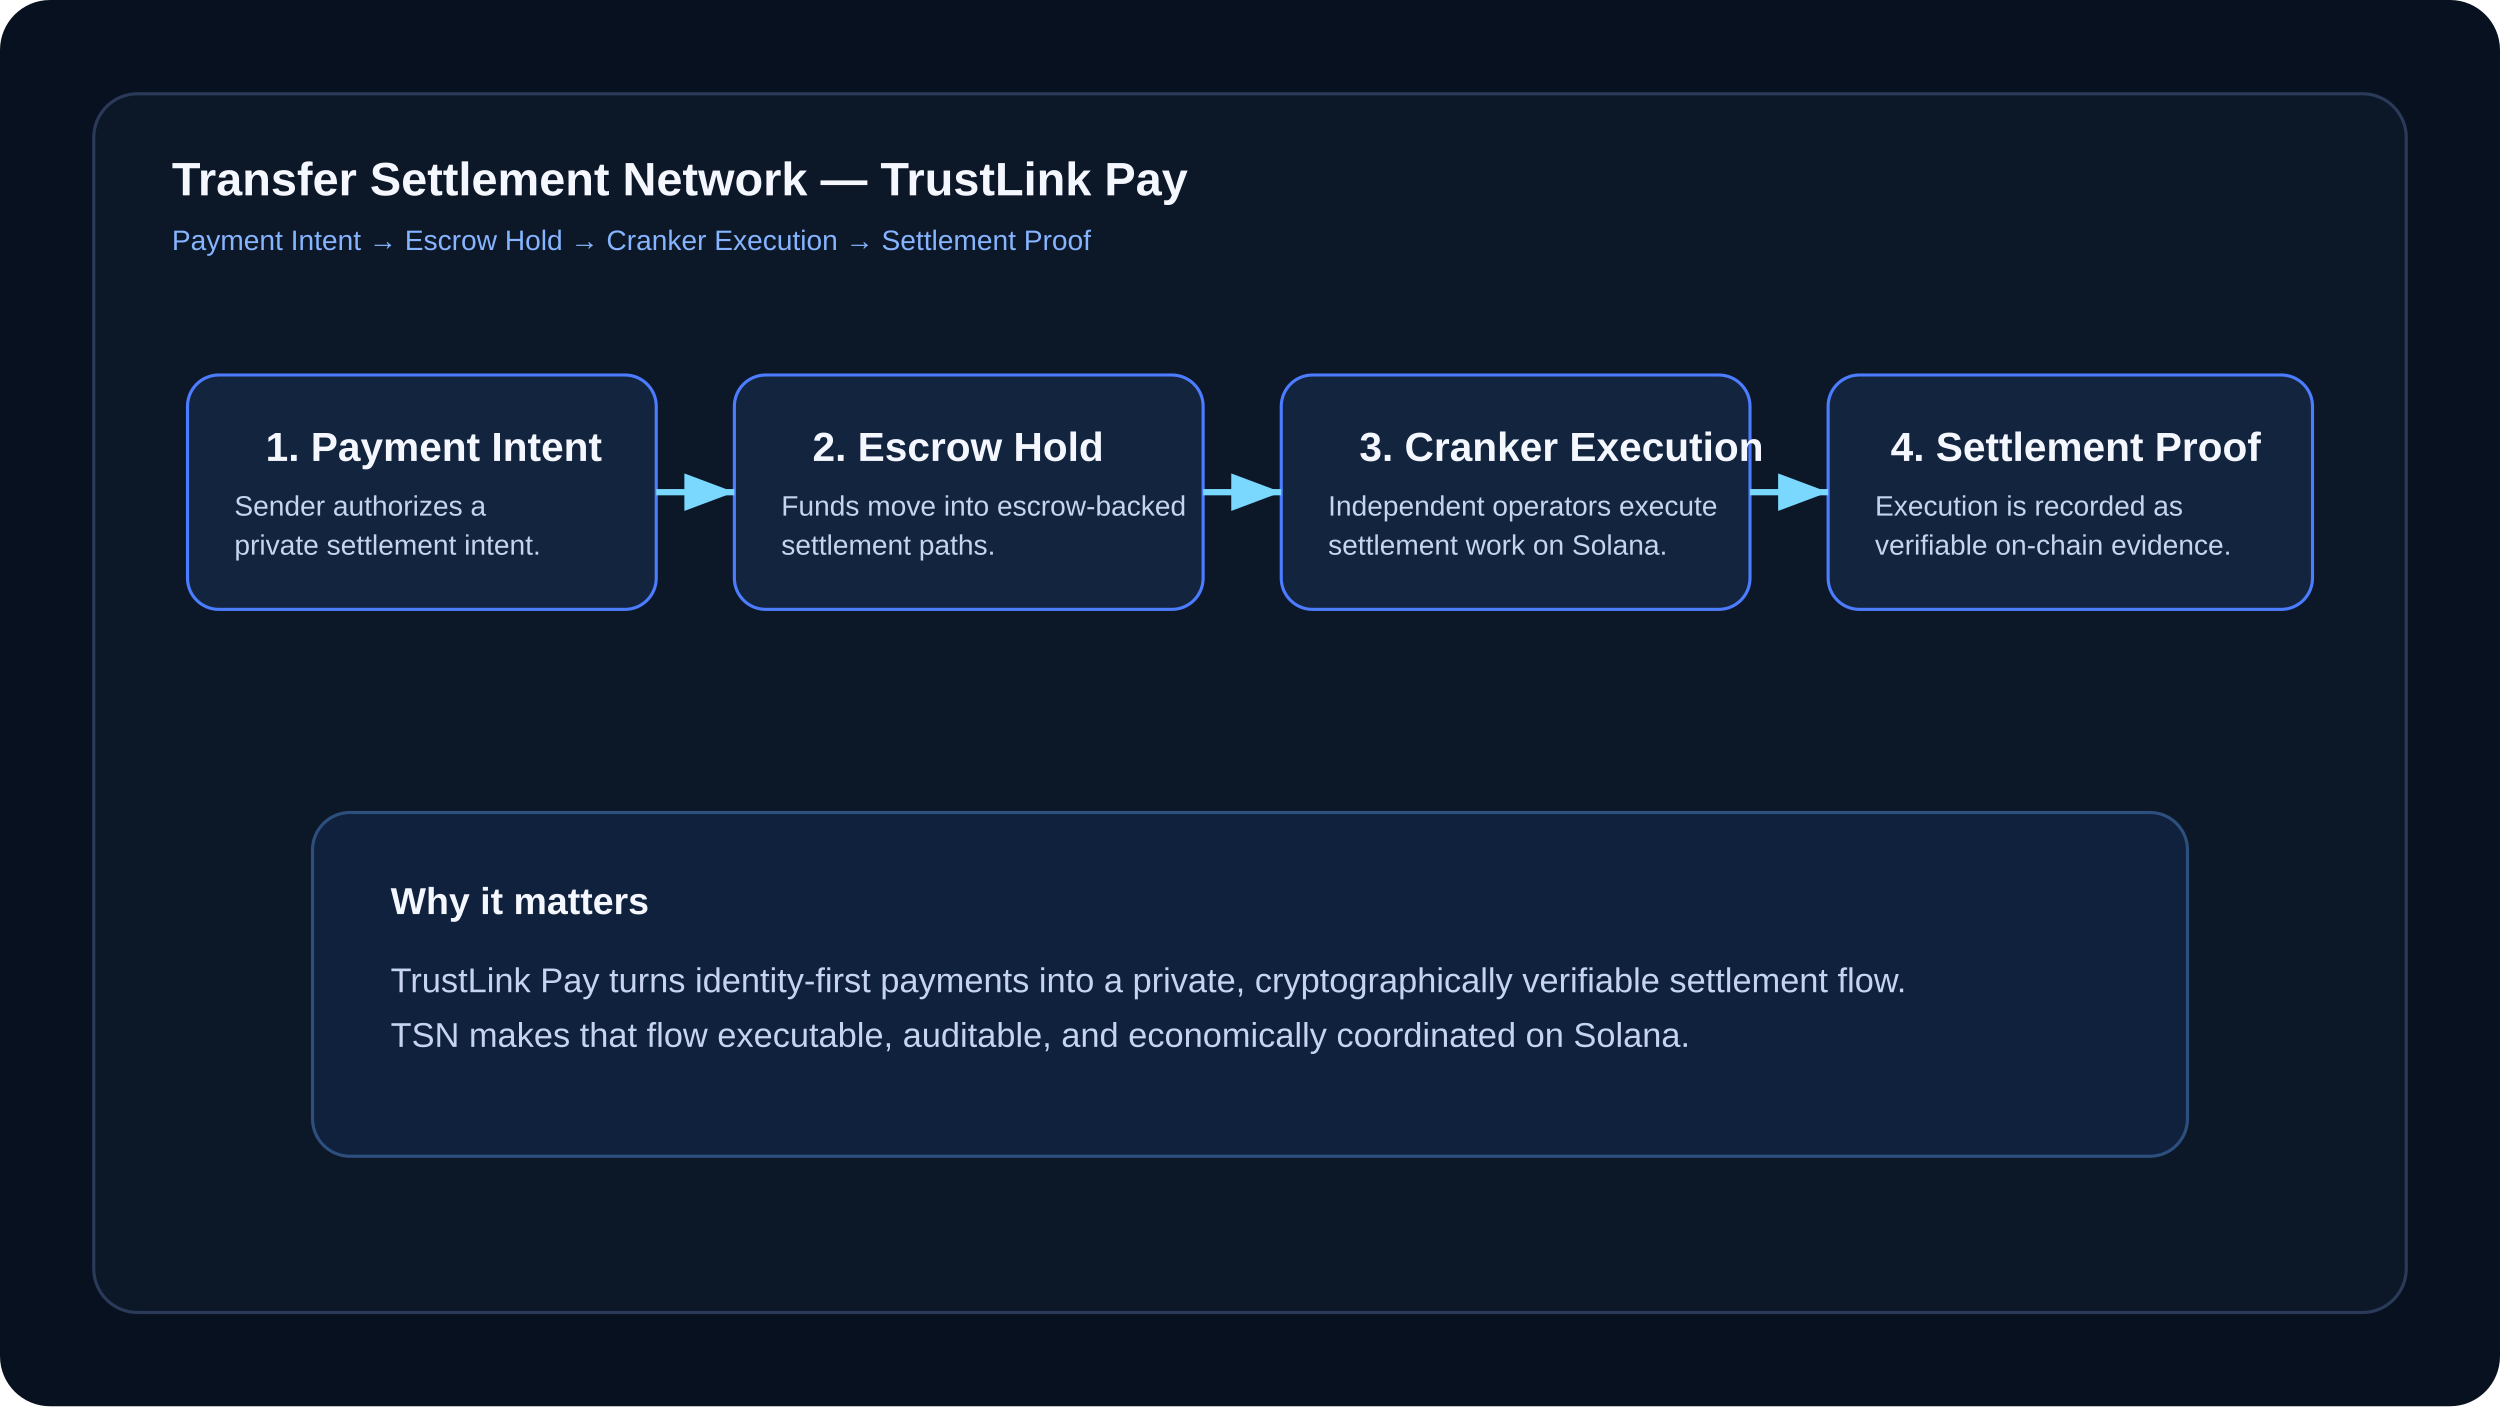
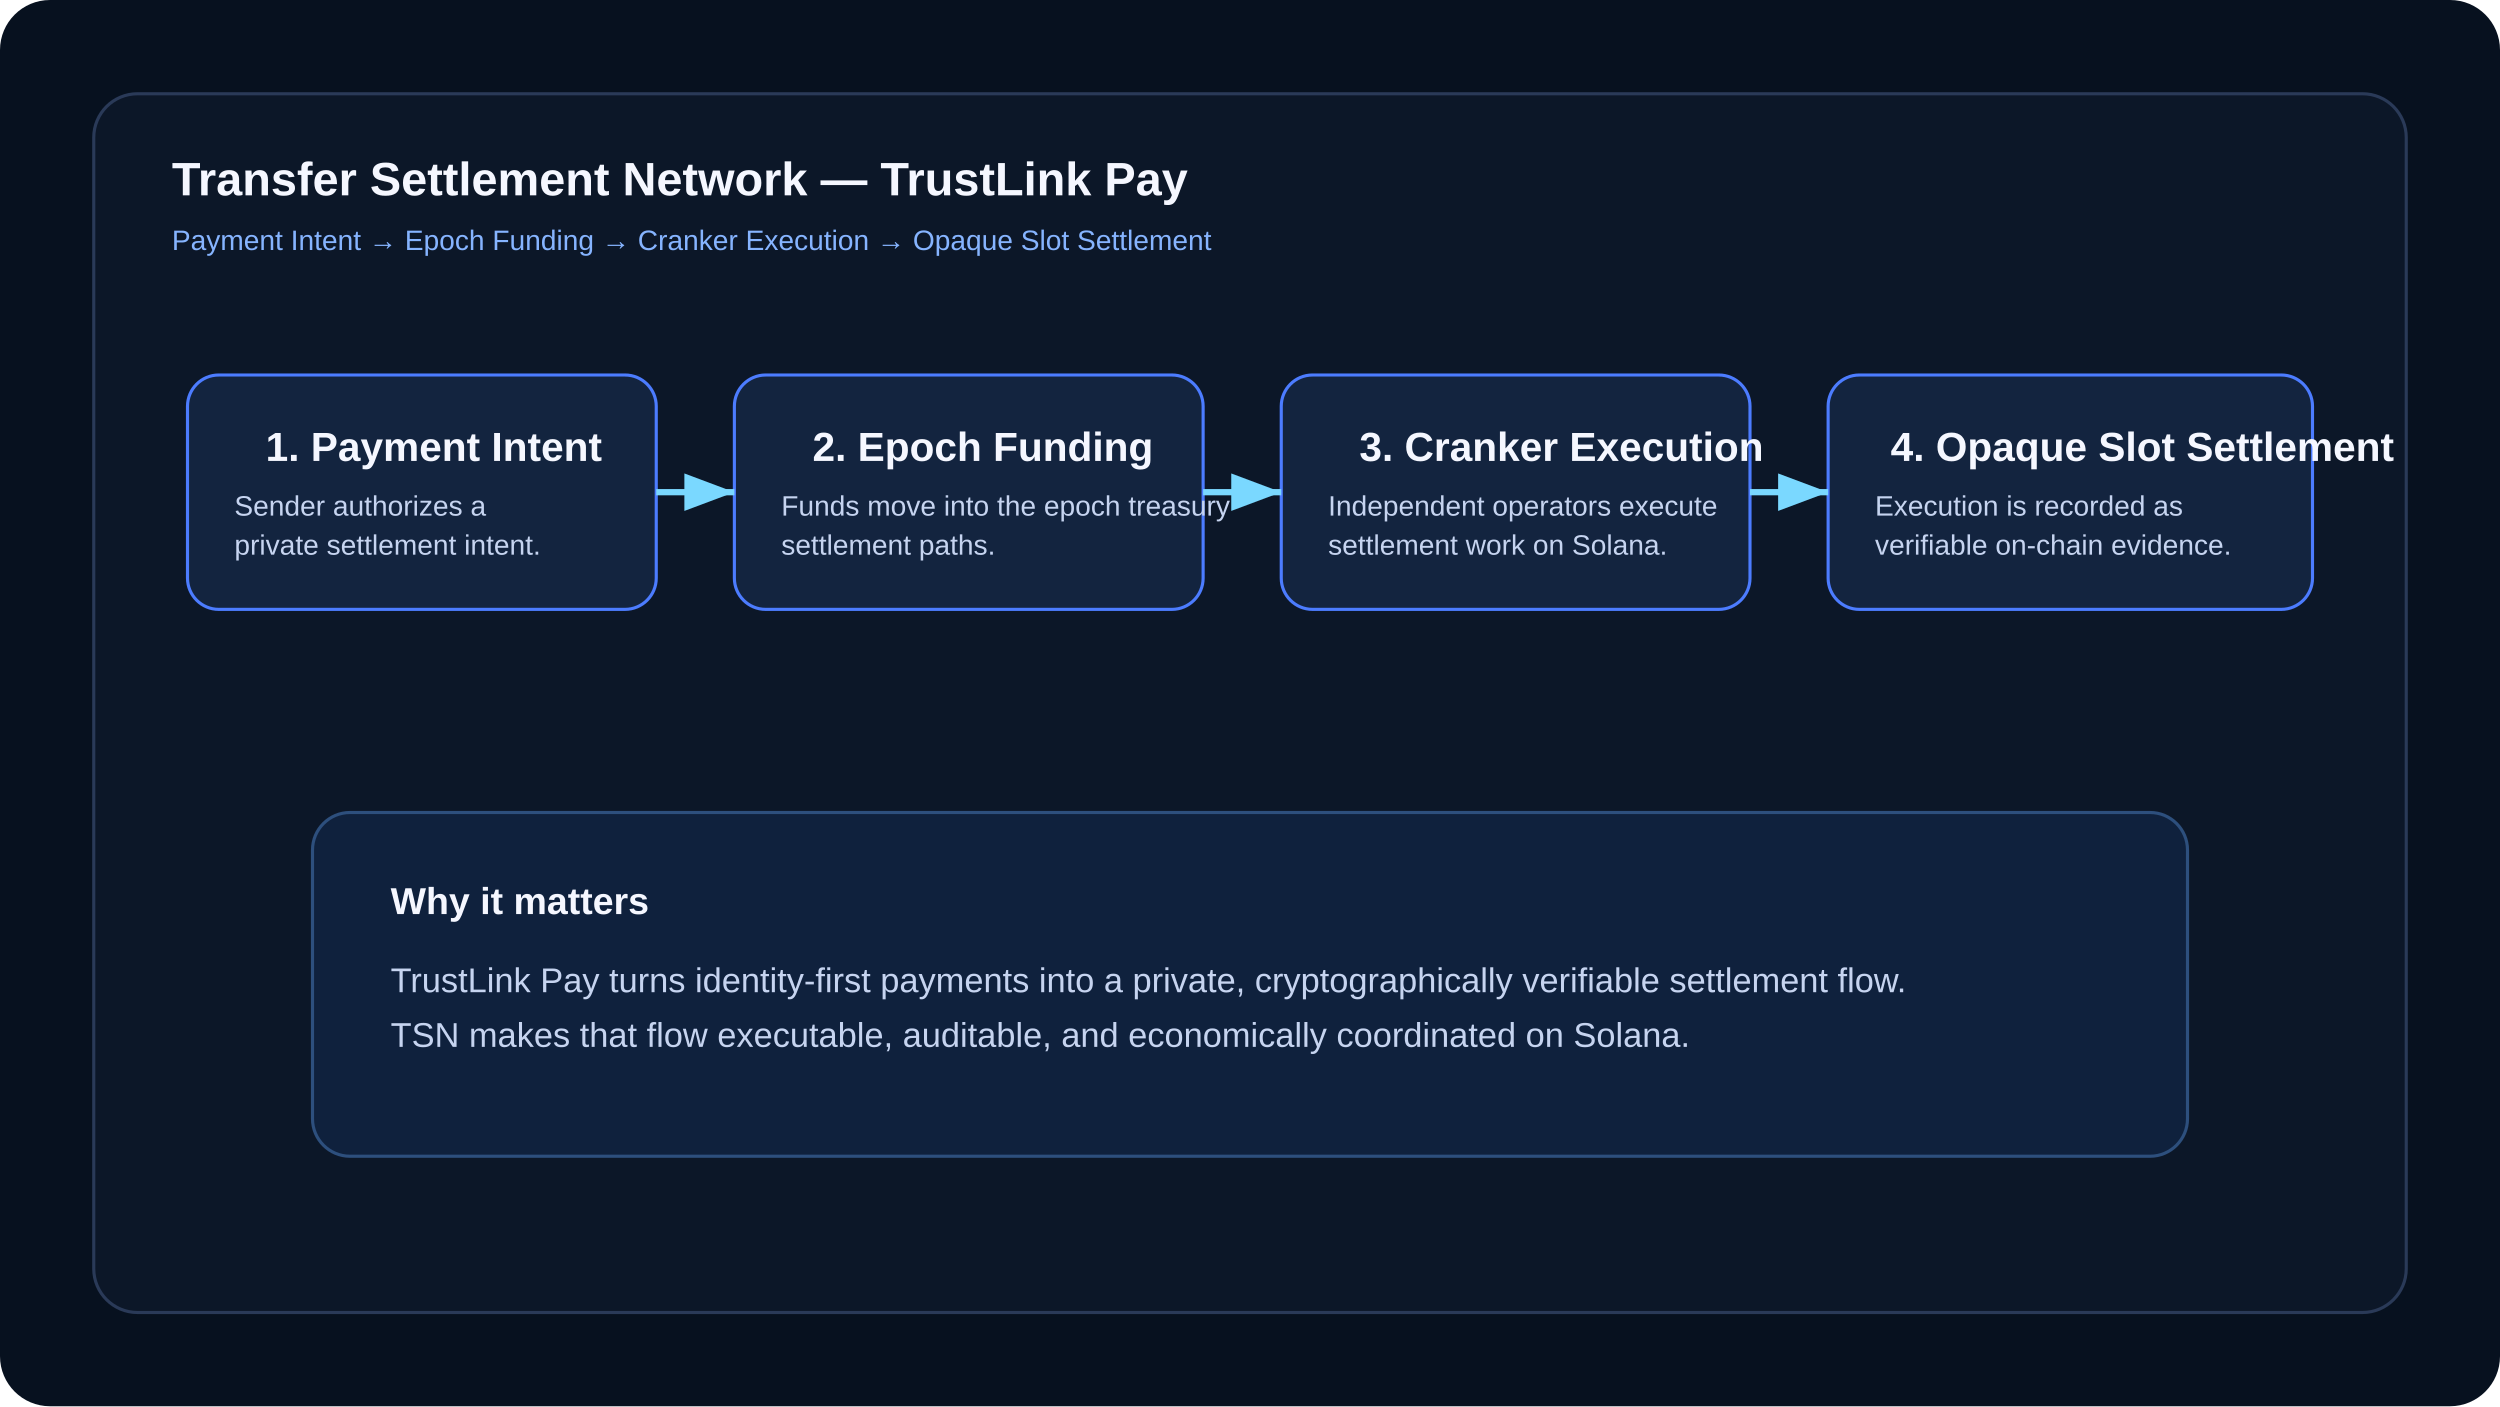
<svg xmlns="http://www.w3.org/2000/svg" width="1600" height="900" viewBox="0 0 1600 900" role="img" aria-labelledby="title desc">
  <rect width="1600" height="900" rx="32" fill="#07111f" />
  <rect x="60" y="60" width="1480" height="780" rx="28" fill="#0c1728" stroke="#2a3a58" stroke-width="2" />
  <text x="110" y="125" fill="#f5f7ff" font-size="30" font-family="Arial, Helvetica, sans-serif" font-weight="700">Transfer Settlement Network — TrustLink Pay</text>
-   <text x="110" y="160" fill="#86b4ff" font-size="18" font-family="Arial, Helvetica, sans-serif">Payment Intent → Escrow Hold → Cranker Execution → Settlement Proof</text>
+   <text x="110" y="160" fill="#86b4ff" font-size="18" font-family="Arial, Helvetica, sans-serif">Payment Intent → Epoch Funding → Cranker Execution → Opaque Slot Settlement</text>
  <rect x="120" y="240" width="300" height="150" rx="20" fill="#13243f" stroke="#4c7cff" stroke-width="2" />
  <text x="170" y="295" fill="#f5f7ff" font-size="26" font-family="Arial, Helvetica, sans-serif" font-weight="700">1. Payment Intent</text>
  <text x="150" y="330" fill="#c6d4f0" font-size="18" font-family="Arial, Helvetica, sans-serif">Sender authorizes a</text>
  <text x="150" y="355" fill="#c6d4f0" font-size="18" font-family="Arial, Helvetica, sans-serif">private settlement intent.</text>
  <rect x="470" y="240" width="300" height="150" rx="20" fill="#13243f" stroke="#4c7cff" stroke-width="2" />
-   <text x="520" y="295" fill="#f5f7ff" font-size="26" font-family="Arial, Helvetica, sans-serif" font-weight="700">2. Escrow Hold</text>
-   <text x="500" y="330" fill="#c6d4f0" font-size="18" font-family="Arial, Helvetica, sans-serif">Funds move into escrow-backed</text>
+   <text x="520" y="295" fill="#f5f7ff" font-size="26" font-family="Arial, Helvetica, sans-serif" font-weight="700">2. Epoch Funding</text>
+   <text x="500" y="330" fill="#c6d4f0" font-size="18" font-family="Arial, Helvetica, sans-serif">Funds move into the epoch treasury</text>
  <text x="500" y="355" fill="#c6d4f0" font-size="18" font-family="Arial, Helvetica, sans-serif">settlement paths.</text>
  <rect x="820" y="240" width="300" height="150" rx="20" fill="#13243f" stroke="#4c7cff" stroke-width="2" />
  <text x="870" y="295" fill="#f5f7ff" font-size="26" font-family="Arial, Helvetica, sans-serif" font-weight="700">3. Cranker Execution</text>
  <text x="850" y="330" fill="#c6d4f0" font-size="18" font-family="Arial, Helvetica, sans-serif">Independent operators execute</text>
  <text x="850" y="355" fill="#c6d4f0" font-size="18" font-family="Arial, Helvetica, sans-serif">settlement work on Solana.</text>
  <rect x="1170" y="240" width="310" height="150" rx="20" fill="#13243f" stroke="#4c7cff" stroke-width="2" />
-   <text x="1210" y="295" fill="#f5f7ff" font-size="26" font-family="Arial, Helvetica, sans-serif" font-weight="700">4. Settlement Proof</text>
+   <text x="1210" y="295" fill="#f5f7ff" font-size="26" font-family="Arial, Helvetica, sans-serif" font-weight="700">4. Opaque Slot Settlement</text>
  <text x="1200" y="330" fill="#c6d4f0" font-size="18" font-family="Arial, Helvetica, sans-serif">Execution is recorded as</text>
  <text x="1200" y="355" fill="#c6d4f0" font-size="18" font-family="Arial, Helvetica, sans-serif">verifiable on-chain evidence.</text>
  <path d="M420 315 L470 315" stroke="#7ad8ff" stroke-width="4" marker-end="url(#arrow)" />
  <path d="M770 315 L820 315" stroke="#7ad8ff" stroke-width="4" marker-end="url(#arrow)" />
  <path d="M1120 315 L1170 315" stroke="#7ad8ff" stroke-width="4" marker-end="url(#arrow)" />
  <defs>
    <marker id="arrow" markerWidth="10" markerHeight="10" refX="8" refY="3" orient="auto" markerUnits="strokeWidth">
      <path d="M0,0 L0,6 L8,3 z" fill="#7ad8ff" />
    </marker>
  </defs>
  <rect x="200" y="520" width="1200" height="220" rx="24" fill="#0f213d" stroke="#2d4f7d" stroke-width="2" />
  <text x="250" y="585" fill="#f5f7ff" font-size="24" font-family="Arial, Helvetica, sans-serif" font-weight="700">Why it matters</text>
  <text x="250" y="635" fill="#c6d4f0" font-size="22" font-family="Arial, Helvetica, sans-serif">TrustLink Pay turns identity-first payments into a private, cryptographically verifiable settlement flow.</text>
  <text x="250" y="670" fill="#c6d4f0" font-size="22" font-family="Arial, Helvetica, sans-serif">TSN makes that flow executable, auditable, and economically coordinated on Solana.</text>
</svg>
